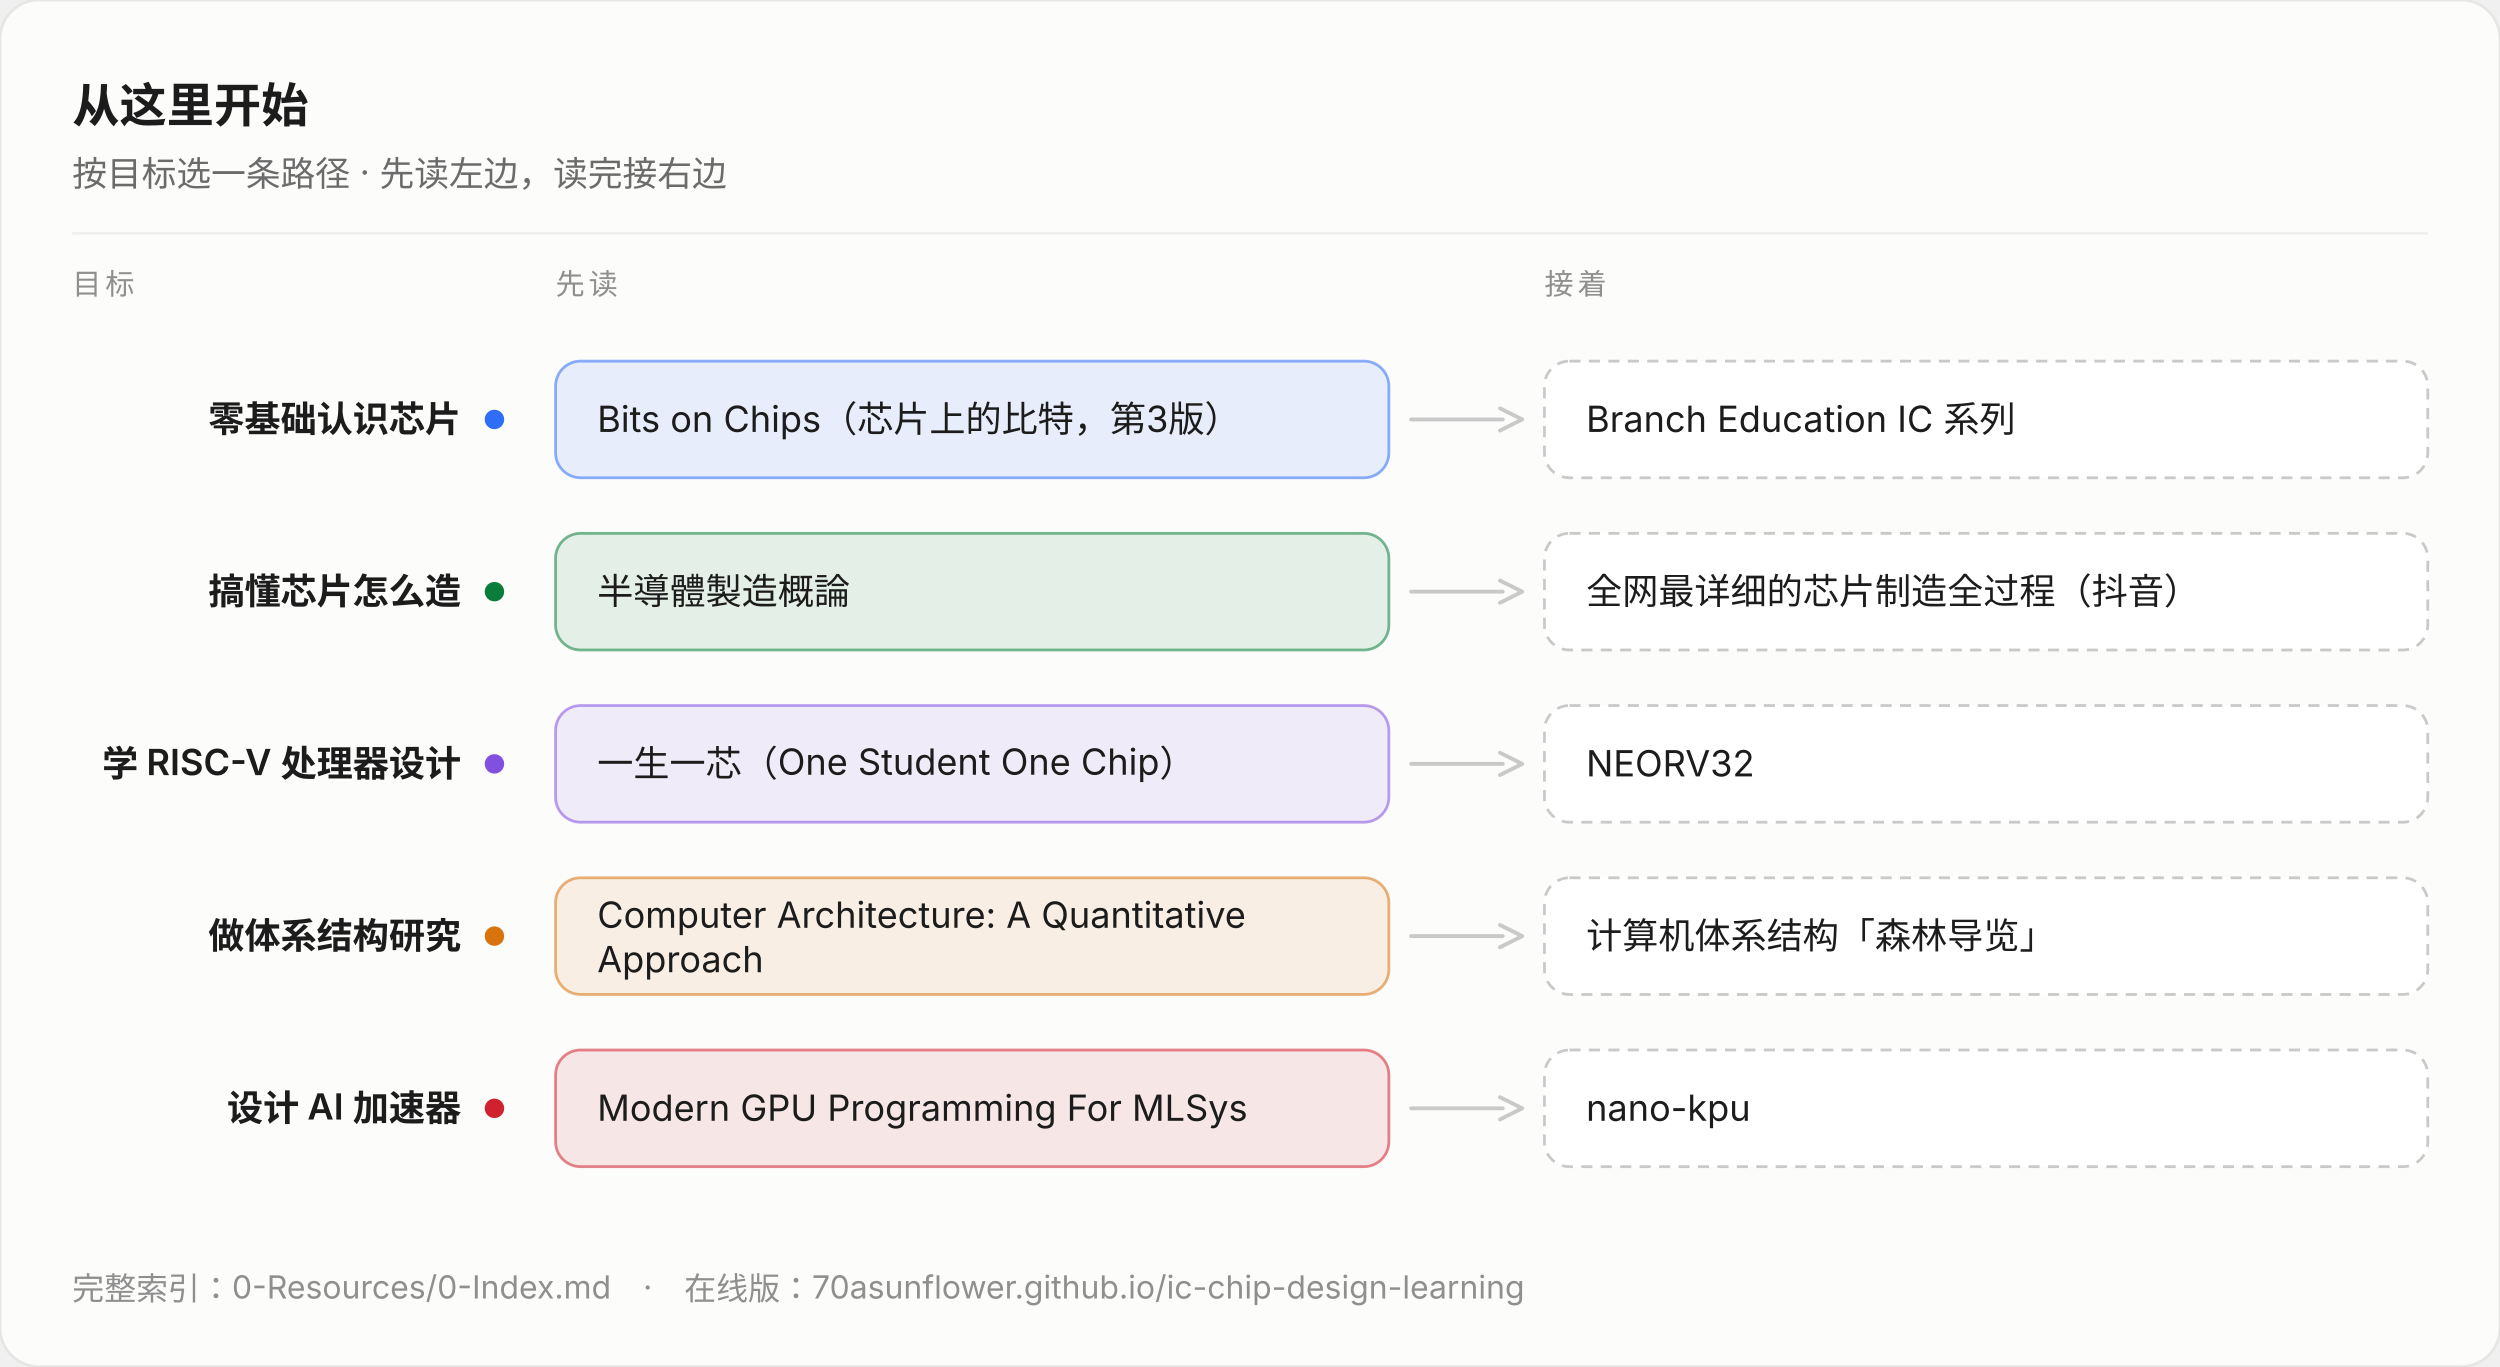
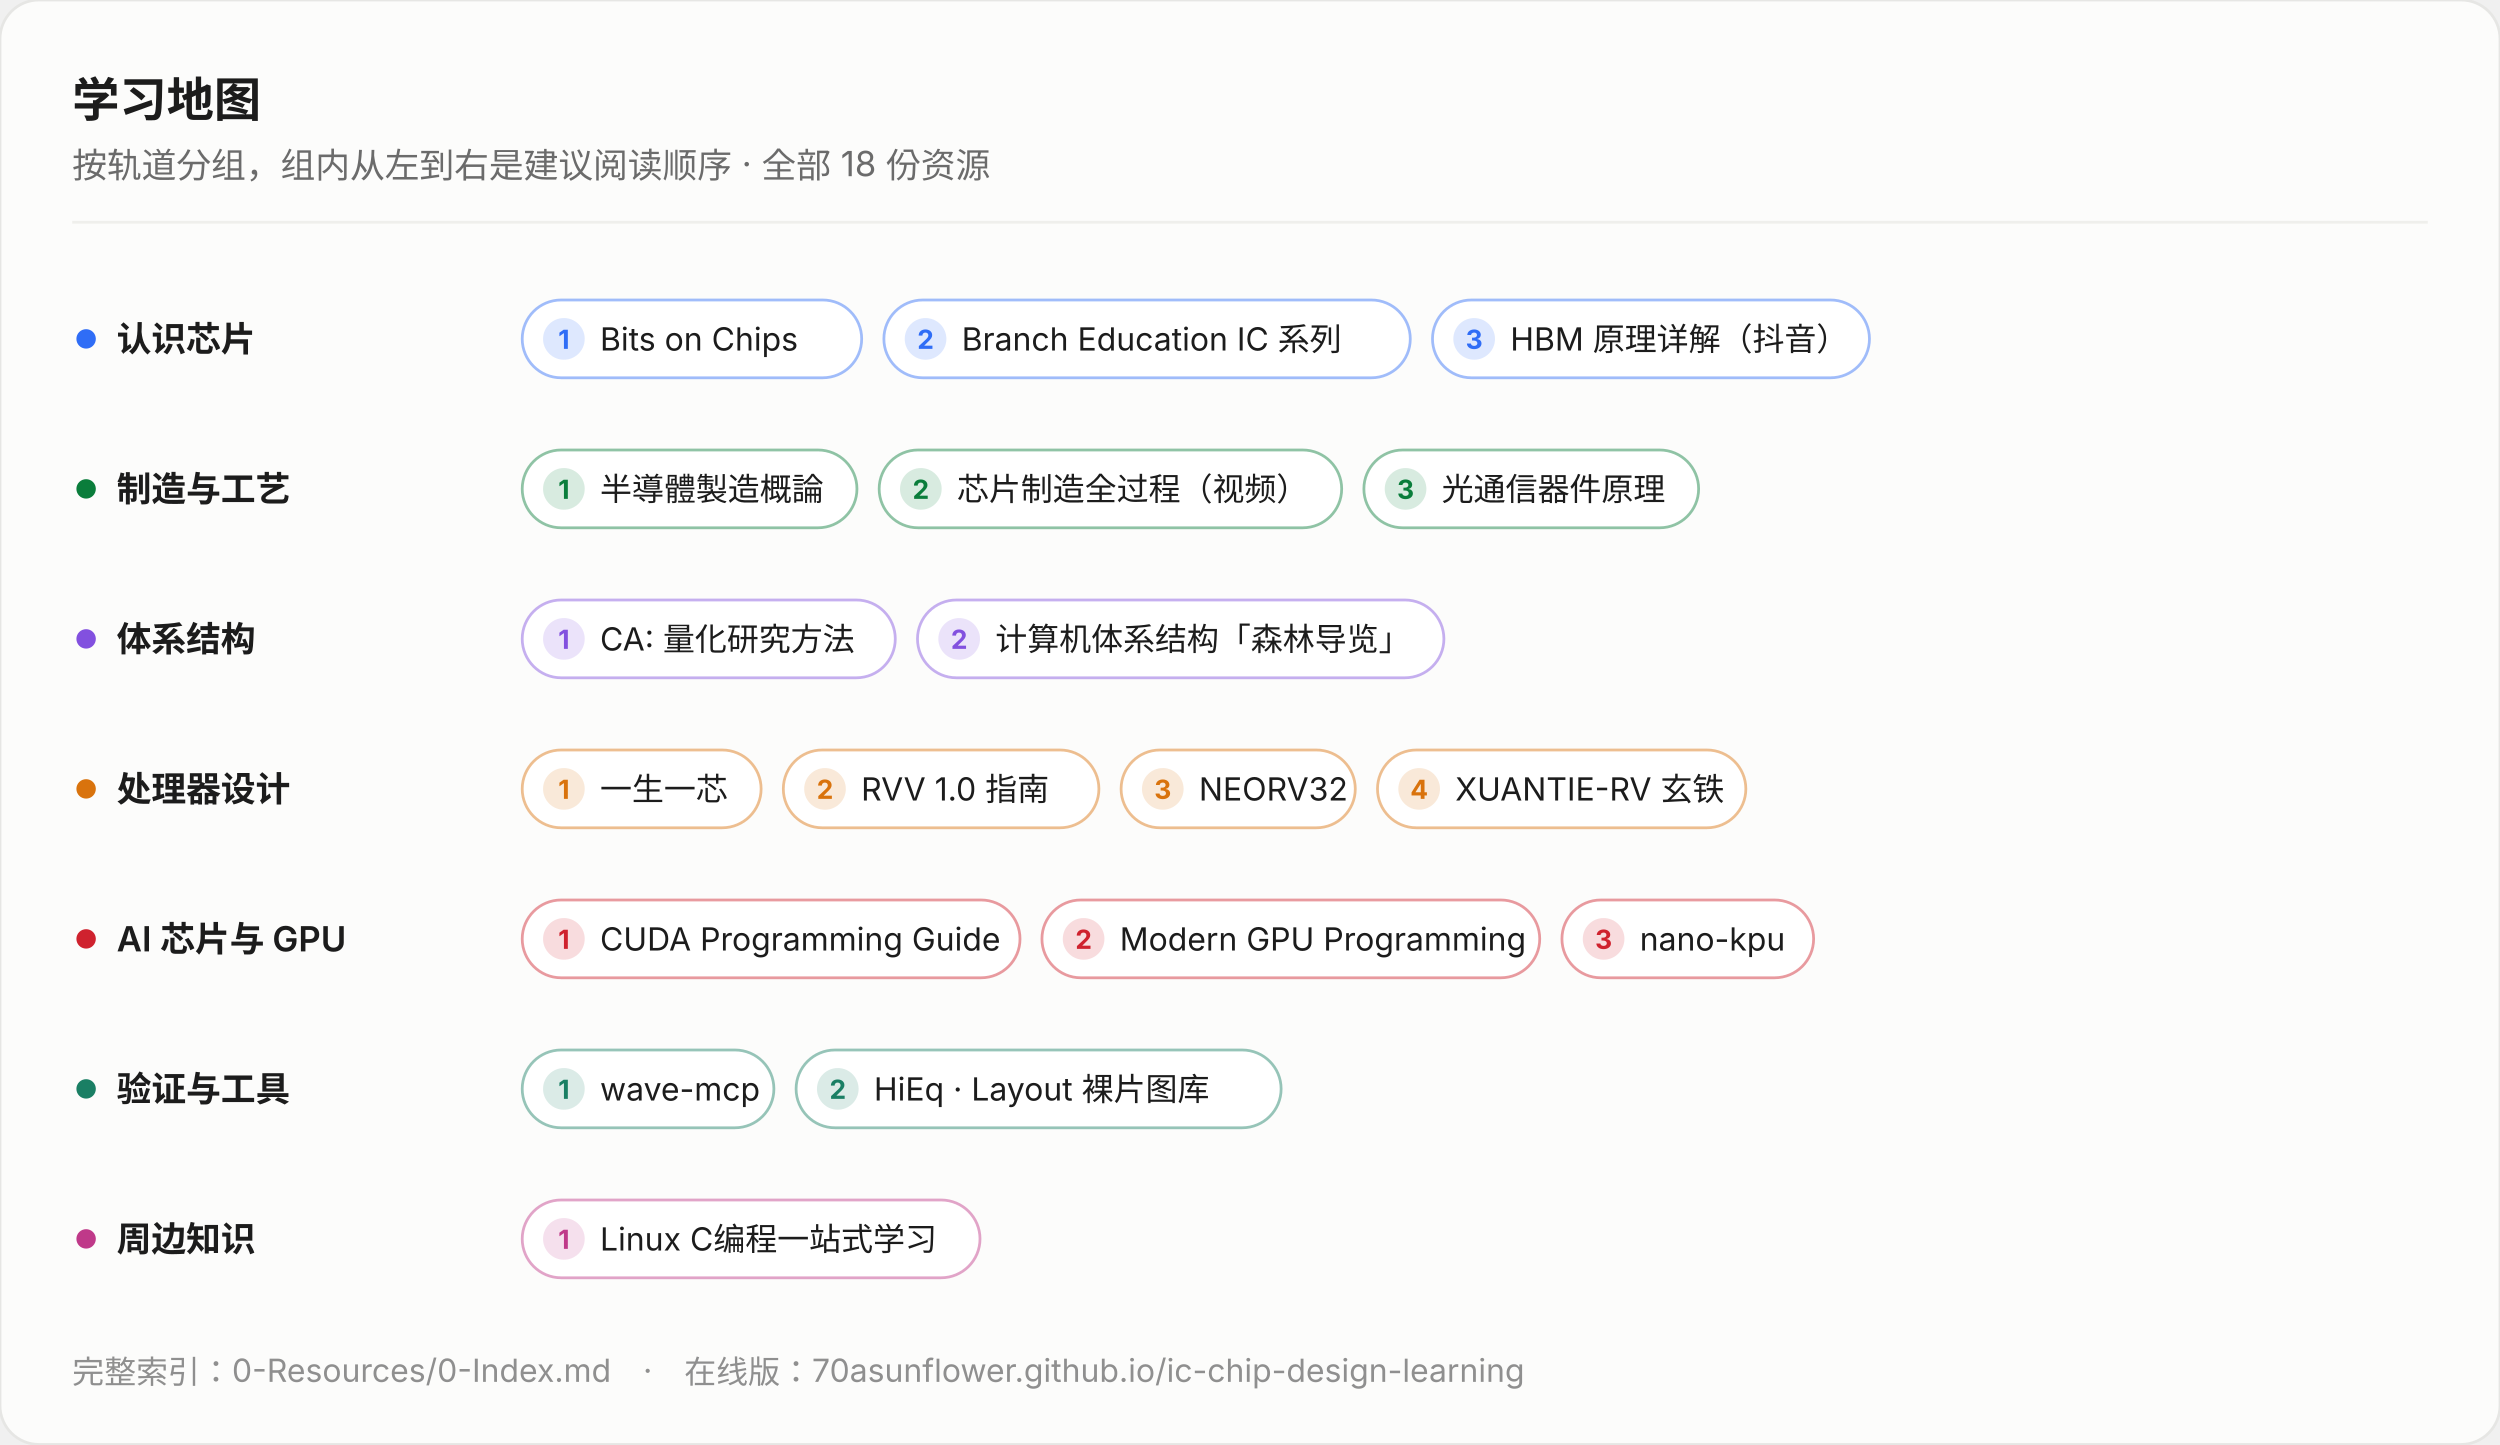
- <svg xmlns="http://www.w3.org/2000/svg" width="900" height="492" viewBox="0 0 900 492" role="img" aria-label="从这里开始：五条学习路径，每条给出先读与接着" font-family="-apple-system, BlinkMacSystemFont, 'Segoe UI', 'PingFang SC', 'Hiragino Sans GB', 'Microsoft YaHei', sans-serif">
-   <rect width="900" height="492" rx="14" fill="#fcfcfb" stroke="#e6e6e4" />
-   <text x="26" y="44" font-size="17" font-weight="650" fill="#1c1c1c">从这里开始</text>
-   <text x="26" y="67" font-size="12.5" fill="#6b6b6b">按目标选一条路径 · 先读左边，读完接右边</text>
-   <line x1="26" y1="84" x2="874" y2="84" stroke="#efefec" />
-   <text x="26" y="106" font-size="10.5" letter-spacing="1.4" fill="#8f8f8f">目标</text>
-   <text x="200" y="106" font-size="10.5" letter-spacing="1.4" fill="#8f8f8f">先读</text>
-   <text x="556" y="106" font-size="10.5" letter-spacing="1.4" fill="#8f8f8f">接着</text>
-   <circle cx="178" cy="151" r="3.5" fill="#2f6df6" />
-   <text x="166" y="155.5" text-anchor="end" font-size="13" font-weight="600" fill="#1c1c1c">零基础认识芯片</text>
-   <rect x="200" y="130" width="300" height="42" rx="9" fill="#2f6df6" fill-opacity="0.10" stroke="#2f6df6" stroke-opacity="0.55" />
-   <text x="215" y="155.5" font-size="13" fill="#1c1c1c">Bits on Chips（芯片上的比特，第3版）</text>
-   <line x1="508" y1="151" x2="541" y2="151" stroke="#c9c9c9" stroke-width="1.4" stroke-linecap="round" />
-   <path d="M540 147 L548 151 L540 155" fill="none" stroke="#c9c9c9" stroke-width="1.4" stroke-linecap="round" stroke-linejoin="round" />
-   <rect x="556" y="130" width="318" height="42" rx="9" fill="#ffffff" stroke="#c9c9c9" stroke-dasharray="4 3" />
-   <text x="571" y="155.5" font-size="13" fill="#1c1c1c">Branch Education IC 系列</text>
-   <circle cx="178" cy="213" r="3.5" fill="#0a7d3b" />
-   <text x="166" y="217.5" text-anchor="end" font-size="13" font-weight="600" fill="#1c1c1c">搞懂芯片怎么造</text>
-   <rect x="200" y="192" width="300" height="42" rx="9" fill="#0a7d3b" fill-opacity="0.10" stroke="#0a7d3b" stroke-opacity="0.55" />
-   <text x="215" y="217.5" font-size="13" fill="#1c1c1c">半導體製造概論</text>
-   <line x1="508" y1="213" x2="541" y2="213" stroke="#c9c9c9" stroke-width="1.4" stroke-linecap="round" />
-   <path d="M540 209 L548 213 L540 217" fill="none" stroke="#c9c9c9" stroke-width="1.4" stroke-linecap="round" stroke-linejoin="round" />
-   <rect x="556" y="192" width="318" height="42" rx="9" fill="#ffffff" stroke="#c9c9c9" stroke-dasharray="4 3" />
-   <text x="571" y="217.5" font-size="13" fill="#1c1c1c">全网最详细的芯片制造全过程（抖音）</text>
-   <circle cx="178" cy="275" r="3.5" fill="#8250df" />
-   <text x="166" y="279.5" text-anchor="end" font-size="13" font-weight="600" fill="#1c1c1c">学 RISC-V 处理器设计</text>
-   <rect x="200" y="254" width="300" height="42" rx="9" fill="#8250df" fill-opacity="0.10" stroke="#8250df" stroke-opacity="0.55" />
-   <text x="215" y="279.5" font-size="13" fill="#1c1c1c">一生一芯（One Student One Chip）</text>
-   <line x1="508" y1="275" x2="541" y2="275" stroke="#c9c9c9" stroke-width="1.4" stroke-linecap="round" />
-   <path d="M540 271 L548 275 L540 279" fill="none" stroke="#c9c9c9" stroke-width="1.4" stroke-linecap="round" stroke-linejoin="round" />
-   <rect x="556" y="254" width="318" height="42" rx="9" fill="#ffffff" stroke="#c9c9c9" stroke-dasharray="4 3" />
-   <text x="571" y="279.5" font-size="13" fill="#1c1c1c">NEORV32</text>
-   <circle cx="178" cy="337" r="3.5" fill="#d9730d" />
-   <text x="166" y="341.5" text-anchor="end" font-size="13" font-weight="600" fill="#1c1c1c">做体系结构研究</text>
-   <rect x="200" y="316" width="300" height="42" rx="9" fill="#d9730d" fill-opacity="0.10" stroke="#d9730d" stroke-opacity="0.55" />
-   <text font-size="13" fill="#1c1c1c">
-     <tspan x="215" y="334">Computer Architecture: A Quantitative</tspan>
-     <tspan x="215" y="350">Approach</tspan>
-   </text>
-   <line x1="508" y1="337" x2="541" y2="337" stroke="#c9c9c9" stroke-width="1.4" stroke-linecap="round" />
-   <path d="M540 333 L548 337 L540 341" fill="none" stroke="#c9c9c9" stroke-width="1.4" stroke-linecap="round" stroke-linejoin="round" />
-   <rect x="556" y="316" width="318" height="42" rx="9" fill="#ffffff" stroke="#c9c9c9" stroke-dasharray="4 3" />
-   <text x="571" y="341.5" font-size="13" fill="#1c1c1c">计算机体系结构「森林导览」</text>
-   <circle cx="178" cy="399" r="3.5" fill="#cf222e" />
-   <text x="166" y="403.5" text-anchor="end" font-size="13" font-weight="600" fill="#1c1c1c">设计 AI 加速器</text>
-   <rect x="200" y="378" width="300" height="42" rx="9" fill="#cf222e" fill-opacity="0.10" stroke="#cf222e" stroke-opacity="0.55" />
-   <text x="215" y="403.5" font-size="13" fill="#1c1c1c">Modern GPU Programming For MLSys</text>
-   <line x1="508" y1="399" x2="541" y2="399" stroke="#c9c9c9" stroke-width="1.4" stroke-linecap="round" />
-   <path d="M540 395 L548 399 L540 403" fill="none" stroke="#c9c9c9" stroke-width="1.4" stroke-linecap="round" stroke-linejoin="round" />
-   <rect x="556" y="378" width="318" height="42" rx="9" fill="#ffffff" stroke="#c9c9c9" stroke-dasharray="4 3" />
-   <text x="571" y="403.5" font-size="13" fill="#1c1c1c">nano-kpu</text>
-   <text x="26" y="468" font-size="11.5" fill="#8f8f8f">完整索引：0-Resources/0-Index.md　·　在线版：70asunflower.github.io/ic-chip-design-learning</text>
+ <svg xmlns="http://www.w3.org/2000/svg" width="900" height="520" viewBox="0 0 900 520" role="img" aria-label="学习地图：按学习顺序分轨列出全部资源" font-family="-apple-system, BlinkMacSystemFont, 'Segoe UI', 'PingFang SC', 'Hiragino Sans GB', 'Microsoft YaHei', sans-serif">
+   <rect width="900" height="520" rx="14" fill="#fcfcfb" stroke="#e6e6e4" />
+   <text x="26" y="42" font-size="17" font-weight="650" fill="#1c1c1c">学习地图</text>
+   <text x="26" y="64" font-size="12.5" fill="#6b6b6b">按轨道分组，组内从左到右是建议阅读顺序 · 全部 18 份资源</text>
+   <line x1="26" y1="80" x2="874" y2="80" stroke="#efefec" />
+   <circle cx="31" cy="122.0" r="3.5" fill="#2f6df6" />
+   <text x="42" y="126.5" font-size="12.5" font-weight="600" fill="#1c1c1c">认识芯片</text>
+   <rect x="188.0" y="108" width="122.2" height="28" rx="14" fill="#ffffff" stroke="#2f6df6" stroke-opacity="0.45" />
+   <circle cx="203.0" cy="122.0" r="7.5" fill="#2f6df6" fill-opacity="0.16" />
+   <text x="203.0" y="125.6" text-anchor="middle" font-size="9.5" font-weight="700" fill="#2f6df6">1</text>
+   <text x="216.0" y="126.2" font-size="11.5" fill="#1c1c1c">Bits on Chips</text>
+   <rect x="318.2" y="108" width="189.5" height="28" rx="14" fill="#ffffff" stroke="#2f6df6" stroke-opacity="0.45" />
+   <circle cx="333.2" cy="122.0" r="7.5" fill="#2f6df6" fill-opacity="0.16" />
+   <text x="333.2" y="125.6" text-anchor="middle" font-size="9.5" font-weight="700" fill="#2f6df6">2</text>
+   <text x="346.2" y="126.2" font-size="11.5" fill="#1c1c1c">Branch Education IC 系列</text>
+   <rect x="515.7" y="108" width="157.3" height="28" rx="14" fill="#ffffff" stroke="#2f6df6" stroke-opacity="0.45" />
+   <circle cx="530.7" cy="122.0" r="7.5" fill="#2f6df6" fill-opacity="0.16" />
+   <text x="530.7" y="125.6" text-anchor="middle" font-size="9.5" font-weight="700" fill="#2f6df6">3</text>
+   <text x="543.7" y="126.2" font-size="11.5" fill="#1c1c1c">HBM 原理详解（抖音）</text>
+   <circle cx="31" cy="176.0" r="3.5" fill="#0a7d3b" />
+   <text x="42" y="180.5" font-size="12.5" font-weight="600" fill="#1c1c1c">制造与工艺</text>
+   <rect x="188.0" y="162" width="120.5" height="28" rx="14" fill="#ffffff" stroke="#0a7d3b" stroke-opacity="0.45" />
+   <circle cx="203.0" cy="176.0" r="7.5" fill="#0a7d3b" fill-opacity="0.16" />
+   <text x="203.0" y="179.6" text-anchor="middle" font-size="9.5" font-weight="700" fill="#0a7d3b">1</text>
+   <text x="216.0" y="180.2" font-size="11.5" fill="#1c1c1c">半導體製造概論</text>
+   <rect x="316.5" y="162" width="166.5" height="28" rx="14" fill="#ffffff" stroke="#0a7d3b" stroke-opacity="0.45" />
+   <circle cx="331.5" cy="176.0" r="7.5" fill="#0a7d3b" fill-opacity="0.16" />
+   <text x="331.5" y="179.6" text-anchor="middle" font-size="9.5" font-weight="700" fill="#0a7d3b">2</text>
+   <text x="344.5" y="180.2" font-size="11.5" fill="#1c1c1c">芯片制造全过程（视频）</text>
+   <rect x="491.0" y="162" width="120.5" height="28" rx="14" fill="#ffffff" stroke="#0a7d3b" stroke-opacity="0.45" />
+   <circle cx="506.0" cy="176.0" r="7.5" fill="#0a7d3b" fill-opacity="0.16" />
+   <text x="506.0" y="179.6" text-anchor="middle" font-size="9.5" font-weight="700" fill="#0a7d3b">3</text>
+   <text x="519.0" y="180.2" font-size="11.5" fill="#1c1c1c">光通信器件原理</text>
+   <circle cx="31" cy="230.0" r="3.5" fill="#8250df" />
+   <text x="42" y="234.5" font-size="12.5" font-weight="600" fill="#1c1c1c">体系结构</text>
+   <rect x="188.0" y="216" width="134.3" height="28" rx="14" fill="#ffffff" stroke="#8250df" stroke-opacity="0.45" />
+   <circle cx="203.0" cy="230.0" r="7.5" fill="#8250df" fill-opacity="0.16" />
+   <text x="203.0" y="233.6" text-anchor="middle" font-size="9.5" font-weight="700" fill="#8250df">1</text>
+   <text x="216.0" y="234.2" font-size="11.5" fill="#1c1c1c">CA: 量化研究方法</text>
+   <rect x="330.3" y="216" width="189.5" height="28" rx="14" fill="#ffffff" stroke="#8250df" stroke-opacity="0.45" />
+   <circle cx="345.3" cy="230.0" r="7.5" fill="#8250df" fill-opacity="0.16" />
+   <text x="345.3" y="233.6" text-anchor="middle" font-size="9.5" font-weight="700" fill="#8250df">2</text>
+   <text x="358.3" y="234.2" font-size="11.5" fill="#1c1c1c">计算机体系结构「森林导览」</text>
+   <circle cx="31" cy="284.0" r="3.5" fill="#d9730d" />
+   <text x="42" y="288.5" font-size="12.5" font-weight="600" fill="#1c1c1c">处理器设计</text>
+   <rect x="188.0" y="270" width="86.0" height="28" rx="14" fill="#ffffff" stroke="#d9730d" stroke-opacity="0.45" />
+   <circle cx="203.0" cy="284.0" r="7.5" fill="#d9730d" fill-opacity="0.16" />
+   <text x="203.0" y="287.6" text-anchor="middle" font-size="9.5" font-weight="700" fill="#d9730d">1</text>
+   <text x="216.0" y="288.2" font-size="11.5" fill="#1c1c1c">一生一芯</text>
+   <rect x="282.0" y="270" width="113.6" height="28" rx="14" fill="#ffffff" stroke="#d9730d" stroke-opacity="0.45" />
+   <circle cx="297.0" cy="284.0" r="7.5" fill="#d9730d" fill-opacity="0.16" />
+   <text x="297.0" y="287.6" text-anchor="middle" font-size="9.5" font-weight="700" fill="#d9730d">2</text>
+   <text x="310.0" y="288.2" font-size="11.5" fill="#1c1c1c">RVV 1.0 指南</text>
+   <rect x="403.6" y="270" width="84.3" height="28" rx="14" fill="#ffffff" stroke="#d9730d" stroke-opacity="0.45" />
+   <circle cx="418.6" cy="284.0" r="7.5" fill="#d9730d" fill-opacity="0.16" />
+   <text x="418.6" y="287.6" text-anchor="middle" font-size="9.5" font-weight="700" fill="#d9730d">3</text>
+   <text x="431.6" y="288.2" font-size="11.5" fill="#1c1c1c">NEORV32</text>
+   <rect x="495.9" y="270" width="132.6" height="28" rx="14" fill="#ffffff" stroke="#d9730d" stroke-opacity="0.45" />
+   <circle cx="510.9" cy="284.0" r="7.5" fill="#d9730d" fill-opacity="0.16" />
+   <text x="510.9" y="287.6" text-anchor="middle" font-size="9.5" font-weight="700" fill="#d9730d">4</text>
+   <text x="523.9" y="288.2" font-size="11.5" fill="#1c1c1c">XUANTIE-RV 玄铁</text>
+   <circle cx="31" cy="338.0" r="3.5" fill="#cf222e" />
+   <text x="42" y="342.5" font-size="12.5" font-weight="600" fill="#1c1c1c">AI 芯片与 GPU</text>
+   <rect x="188.0" y="324" width="179.2" height="28" rx="14" fill="#ffffff" stroke="#cf222e" stroke-opacity="0.45" />
+   <circle cx="203.0" cy="338.0" r="7.5" fill="#cf222e" fill-opacity="0.16" />
+   <text x="203.0" y="341.6" text-anchor="middle" font-size="9.5" font-weight="700" fill="#cf222e">1</text>
+   <text x="216.0" y="342.2" font-size="11.5" fill="#1c1c1c">CUDA Programming Guide</text>
+   <rect x="375.1" y="324" width="179.2" height="28" rx="14" fill="#ffffff" stroke="#cf222e" stroke-opacity="0.45" />
+   <circle cx="390.1" cy="338.0" r="7.5" fill="#cf222e" fill-opacity="0.16" />
+   <text x="390.1" y="341.6" text-anchor="middle" font-size="9.5" font-weight="700" fill="#cf222e">2</text>
+   <text x="403.1" y="342.2" font-size="11.5" fill="#1c1c1c">Modern GPU Programming</text>
+   <rect x="562.3" y="324" width="90.6" height="28" rx="14" fill="#ffffff" stroke="#cf222e" stroke-opacity="0.45" />
+   <circle cx="577.3" cy="338.0" r="7.5" fill="#cf222e" fill-opacity="0.16" />
+   <text x="577.3" y="341.6" text-anchor="middle" font-size="9.5" font-weight="700" fill="#cf222e">3</text>
+   <text x="590.3" y="342.2" font-size="11.5" fill="#1c1c1c">nano-kpu</text>
+   <circle cx="31" cy="392.0" r="3.5" fill="#1a7f64" />
+   <text x="42" y="396.5" font-size="12.5" font-weight="600" fill="#1c1c1c">验证与工具</text>
+   <rect x="188.0" y="378" width="90.6" height="28" rx="14" fill="#ffffff" stroke="#1a7f64" stroke-opacity="0.45" />
+   <circle cx="203.0" cy="392.0" r="7.5" fill="#1a7f64" fill-opacity="0.16" />
+   <text x="203.0" y="395.6" text-anchor="middle" font-size="9.5" font-weight="700" fill="#1a7f64">1</text>
+   <text x="216.0" y="396.2" font-size="11.5" fill="#1c1c1c">wave-mcp</text>
+   <rect x="286.6" y="378" width="174.6" height="28" rx="14" fill="#ffffff" stroke="#1a7f64" stroke-opacity="0.45" />
+   <circle cx="301.6" cy="392.0" r="7.5" fill="#1a7f64" fill-opacity="0.16" />
+   <text x="301.6" y="395.6" text-anchor="middle" font-size="9.5" font-weight="700" fill="#1a7f64">2</text>
+   <text x="314.6" y="396.2" font-size="11.5" fill="#1c1c1c">HiEq · Layout 裸片图库</text>
+   <circle cx="31" cy="446.0" r="3.5" fill="#bf3989" />
+   <text x="42" y="450.5" font-size="12.5" font-weight="600" fill="#1c1c1c">周边知识</text>
+   <rect x="188.0" y="432" width="164.8" height="28" rx="14" fill="#ffffff" stroke="#bf3989" stroke-opacity="0.45" />
+   <circle cx="203.0" cy="446.0" r="7.5" fill="#bf3989" fill-opacity="0.16" />
+   <text x="203.0" y="449.6" text-anchor="middle" font-size="9.5" font-weight="700" fill="#bf3989">1</text>
+   <text x="216.0" y="450.2" font-size="11.5" fill="#1c1c1c">Linux C编程一站式学习</text>
+   <text x="26" y="498" font-size="11.5" fill="#8f8f8f">完整索引：0-Resources/0-Index.md　·　在线版：70asunflower.github.io/ic-chip-design-learning</text>
</svg>
